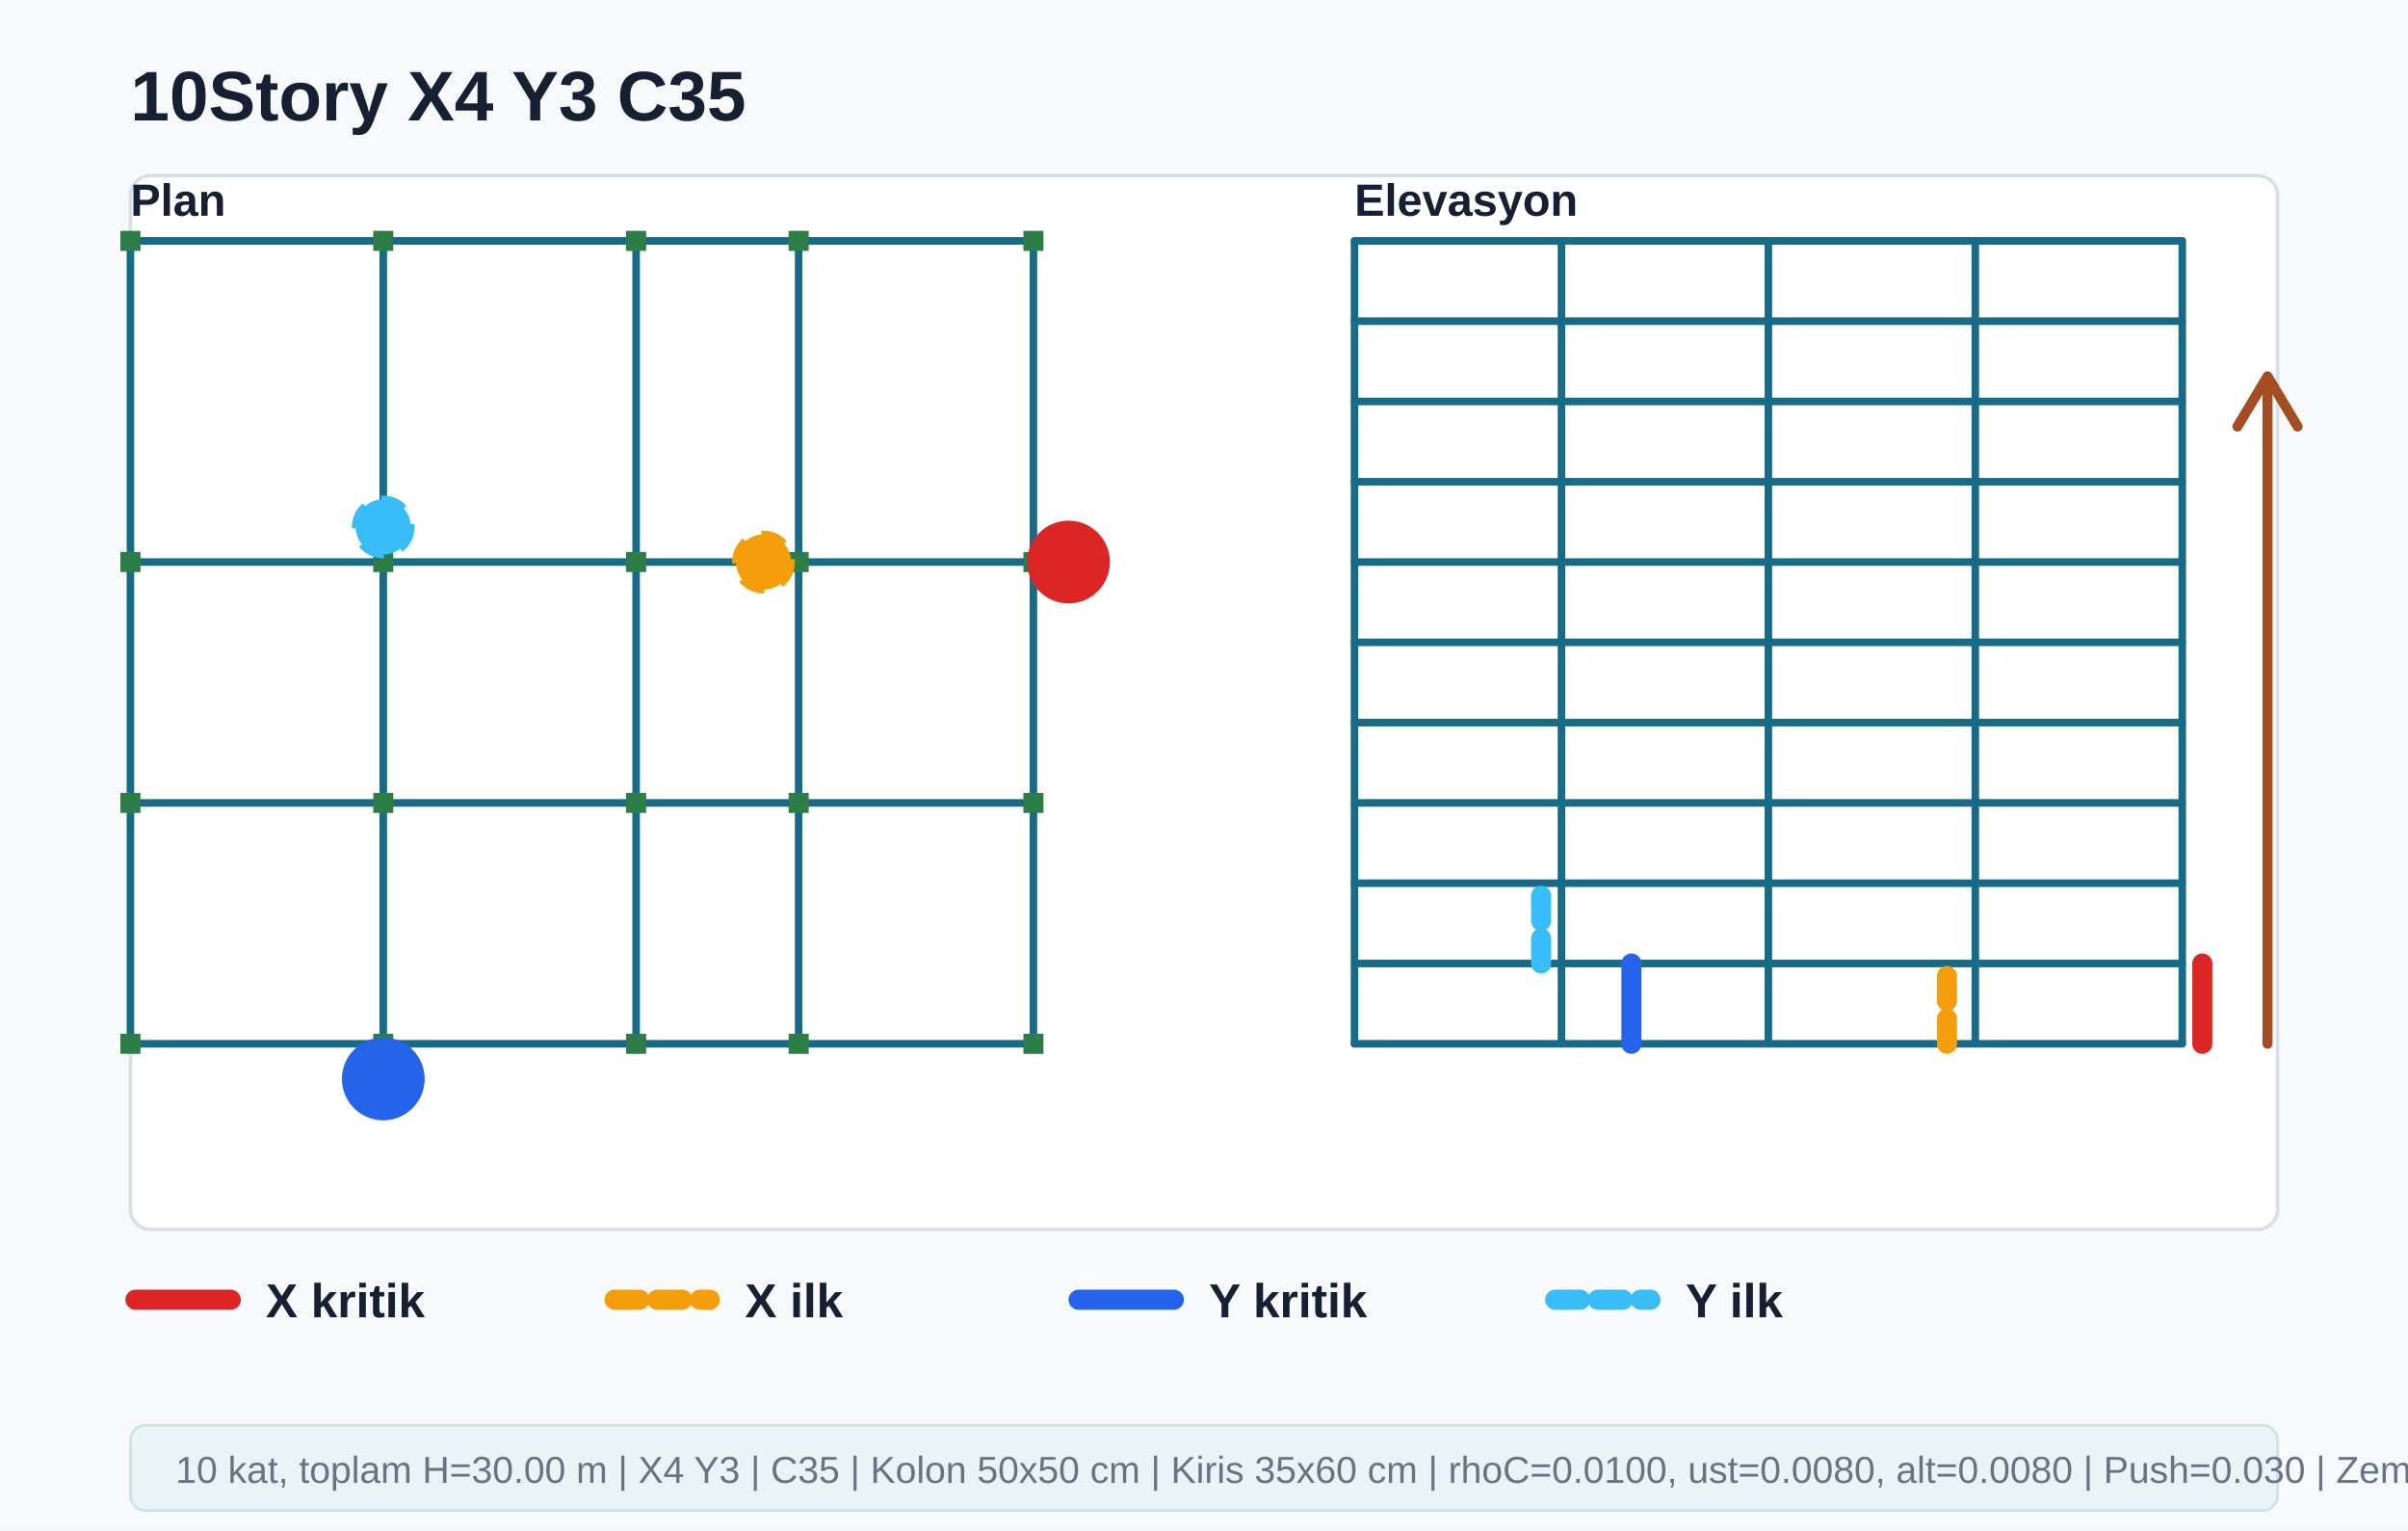
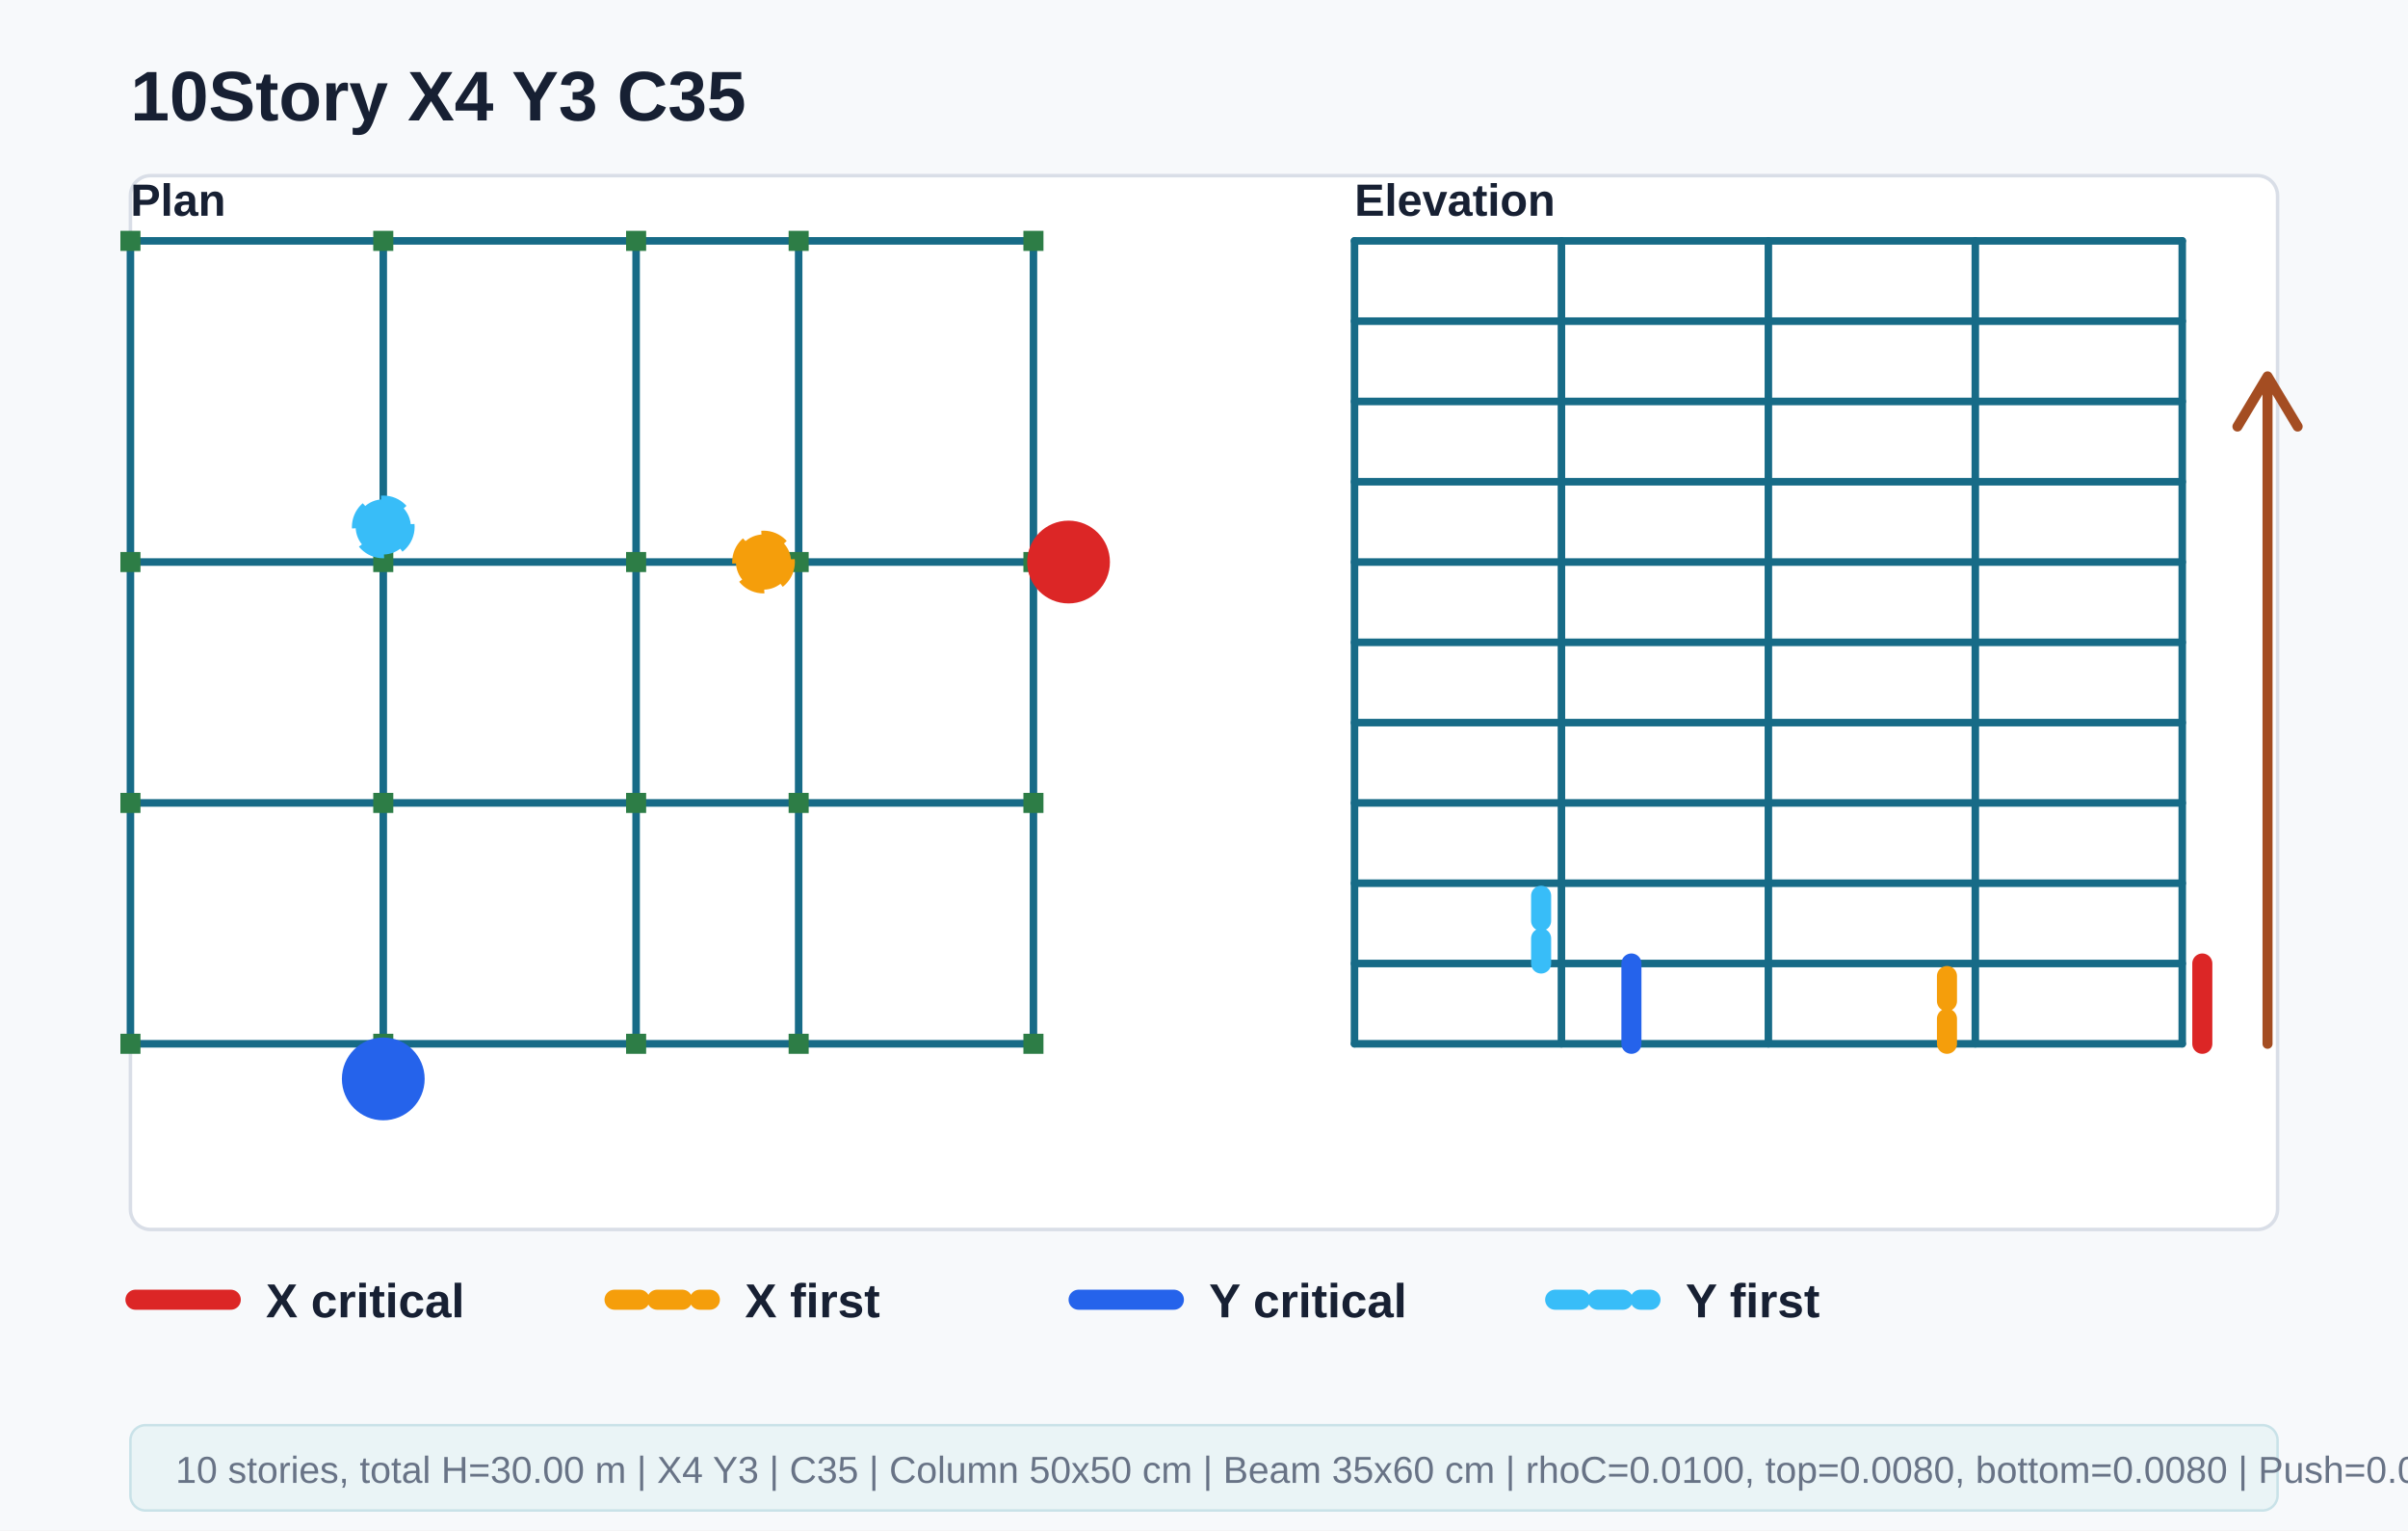
<svg xmlns="http://www.w3.org/2000/svg" width="960" height="610" viewBox="0 0 960 610">
  <style>
    .bg { fill: #f7f9fb; }
    .panel { fill: #ffffff; stroke: #d9dee7; stroke-width: 1.4; }
    .grid { stroke: #176b87; stroke-width: 3; stroke-linecap: round; }
    .joint { fill: #2d7d46; }
    .push { stroke: #a44d22; stroke-width: 4; fill: none; stroke-linecap: round; stroke-linejoin: round; }
    .title { font: 700 28px Segoe UI, Arial, sans-serif; fill: #172033; }
    .label { font: 700 18px Segoe UI, Arial, sans-serif; fill: #172033; }
    .meta { font: 15px Segoe UI, Arial, sans-serif; fill: #687386; }
    .badge { fill: #eaf4f6; stroke: #c9e2e8; }
    .highlight { stroke-width: 8; stroke-linecap: round; fill: none; }
    .marker { stroke: #ffffff; stroke-width: 3; }
    .x-critical { stroke: #dc2626; fill: #dc2626; }
    .x-first { stroke: #f59e0b; fill: #f59e0b; stroke-dasharray: 10 7; }
    .y-critical { stroke: #2563eb; fill: #2563eb; }
    .y-first { stroke: #38bdf8; fill: #38bdf8; stroke-dasharray: 10 7; }
    .legend text { font: 700 19px Segoe UI, Arial, sans-serif; fill: #172033; }
  </style>
  <rect width="100%" height="100%" class="bg" />
  <text x="52" y="48" class="title">10Story X4 Y3 C35</text>
  <rect x="52" y="70" width="856" height="420" rx="8" class="panel" />
  <text x="52" y="86" class="label">Plan</text>
-   <text x="540" y="86" class="label">Elevasyon</text>
+   <text x="540" y="86" class="label">Elevation</text>
  <line x1="52.0" y1="96" x2="52.0" y2="416" class="grid" />
  <line x1="152.8" y1="96" x2="152.8" y2="416" class="grid" />
  <line x1="253.6" y1="96" x2="253.6" y2="416" class="grid" />
  <line x1="318.4" y1="96" x2="318.4" y2="416" class="grid" />
  <line x1="412.0" y1="96" x2="412.0" y2="416" class="grid" />
  <line x1="52" y1="96.0" x2="412" y2="96.0" class="grid" />
  <line x1="52" y1="224.0" x2="412" y2="224.0" class="grid" />
  <line x1="52" y1="320.0" x2="412" y2="320.0" class="grid" />
  <line x1="52" y1="416.0" x2="412" y2="416.0" class="grid" />
  <rect x="48.0" y="92.0" width="8" height="8" class="joint" />
  <rect x="48.0" y="220.0" width="8" height="8" class="joint" />
  <rect x="48.0" y="316.0" width="8" height="8" class="joint" />
  <rect x="48.0" y="412.0" width="8" height="8" class="joint" />
  <rect x="148.8" y="92.0" width="8" height="8" class="joint" />
  <rect x="148.8" y="220.0" width="8" height="8" class="joint" />
  <rect x="148.8" y="316.0" width="8" height="8" class="joint" />
  <rect x="148.8" y="412.0" width="8" height="8" class="joint" />
  <rect x="249.6" y="92.0" width="8" height="8" class="joint" />
  <rect x="249.6" y="220.0" width="8" height="8" class="joint" />
  <rect x="249.6" y="316.0" width="8" height="8" class="joint" />
  <rect x="249.6" y="412.0" width="8" height="8" class="joint" />
  <rect x="314.4" y="92.0" width="8" height="8" class="joint" />
  <rect x="314.4" y="220.0" width="8" height="8" class="joint" />
  <rect x="314.4" y="316.0" width="8" height="8" class="joint" />
  <rect x="314.4" y="412.0" width="8" height="8" class="joint" />
  <rect x="408.0" y="92.0" width="8" height="8" class="joint" />
  <rect x="408.0" y="220.0" width="8" height="8" class="joint" />
  <rect x="408.0" y="316.0" width="8" height="8" class="joint" />
  <rect x="408.0" y="412.0" width="8" height="8" class="joint" />
  <line x1="540.0" y1="96" x2="540.0" y2="416" class="grid" />
  <line x1="622.5" y1="96" x2="622.5" y2="416" class="grid" />
  <line x1="705.0" y1="96" x2="705.0" y2="416" class="grid" />
  <line x1="787.5" y1="96" x2="787.5" y2="416" class="grid" />
  <line x1="870.0" y1="96" x2="870.0" y2="416" class="grid" />
  <line x1="540" y1="416.0" x2="870" y2="416.0" class="grid" />
  <line x1="540" y1="384.0" x2="870" y2="384.0" class="grid" />
  <line x1="540" y1="352.0" x2="870" y2="352.0" class="grid" />
  <line x1="540" y1="320.0" x2="870" y2="320.0" class="grid" />
  <line x1="540" y1="288.0" x2="870" y2="288.0" class="grid" />
  <line x1="540" y1="256.0" x2="870" y2="256.0" class="grid" />
  <line x1="540" y1="224.0" x2="870" y2="224.0" class="grid" />
  <line x1="540" y1="192.0" x2="870" y2="192.0" class="grid" />
  <line x1="540" y1="160.0" x2="870" y2="160.0" class="grid" />
  <line x1="540" y1="128.0" x2="870" y2="128.0" class="grid" />
  <line x1="540" y1="96.0" x2="870" y2="96.0" class="grid" />
  <circle cx="426.0" cy="224.0" r="15" class="marker x-critical" />
  <line x1="878.0" y1="416.0" x2="878.0" y2="384.0" class="highlight x-critical" />
  <circle cx="304.4" cy="224.0" r="11" class="marker x-first" />
  <line x1="776.2" y1="416.0" x2="776.2" y2="384.0" class="highlight x-first" />
  <circle cx="152.8" cy="430.0" r="15" class="marker y-critical" />
  <line x1="650.4" y1="416.0" x2="650.4" y2="384.0" class="highlight y-critical" />
  <circle cx="152.8" cy="210.0" r="11" class="marker y-first" />
  <line x1="614.4" y1="384.0" x2="614.4" y2="352.0" class="highlight y-first" />
  <path d="M 904.0 416.0 L 904.0 150.0 L 892.0 170.0 M 904.0 150.0 L 916.0 170.0" class="push" />
  <g class="legend">
    <line x1="54" y1="518" x2="92" y2="518" class="highlight x-critical" />
-     <text x="106" y="525">X kritik</text>
+     <text x="106" y="525">X critical</text>
    <line x1="245" y1="518" x2="283" y2="518" class="highlight x-first" />
-     <text x="297" y="525">X ilk</text>
+     <text x="297" y="525">X first</text>
    <line x1="430" y1="518" x2="468" y2="518" class="highlight y-critical" />
-     <text x="482" y="525">Y kritik</text>
+     <text x="482" y="525">Y critical</text>
    <line x1="620" y1="518" x2="658" y2="518" class="highlight y-first" />
-     <text x="672" y="525">Y ilk</text>
+     <text x="672" y="525">Y first</text>
  </g>
  <rect x="52" y="568" width="856" height="34" rx="6" class="badge" />
  <text x="70" y="591" class="meta">
-     10 kat, toplam H=30.00 m | X4 Y3 | C35 | Kolon 50x50 cm | Kiris 35x60 cm | rhoC=0.0100, ust=0.0080, alt=0.0080 | Push=0.030 | Zemin ZE | ks=12000 kN/m3 | Radye=0.90 m rhoR=0.0035 | Doseme=0.24 m rhoS=0.0030
+     10 stories, total H=30.00 m | X4 Y3 | C35 | Column 50x50 cm | Beam 35x60 cm | rhoC=0.0100, top=0.0080, bottom=0.0080 | Push=0.030 | Soil ZE | ks=12000 kN/m3 | Raft=0.90 m rhoR=0.0035 | Slab=0.24 m rhoS=0.0030
  </text>
</svg>
